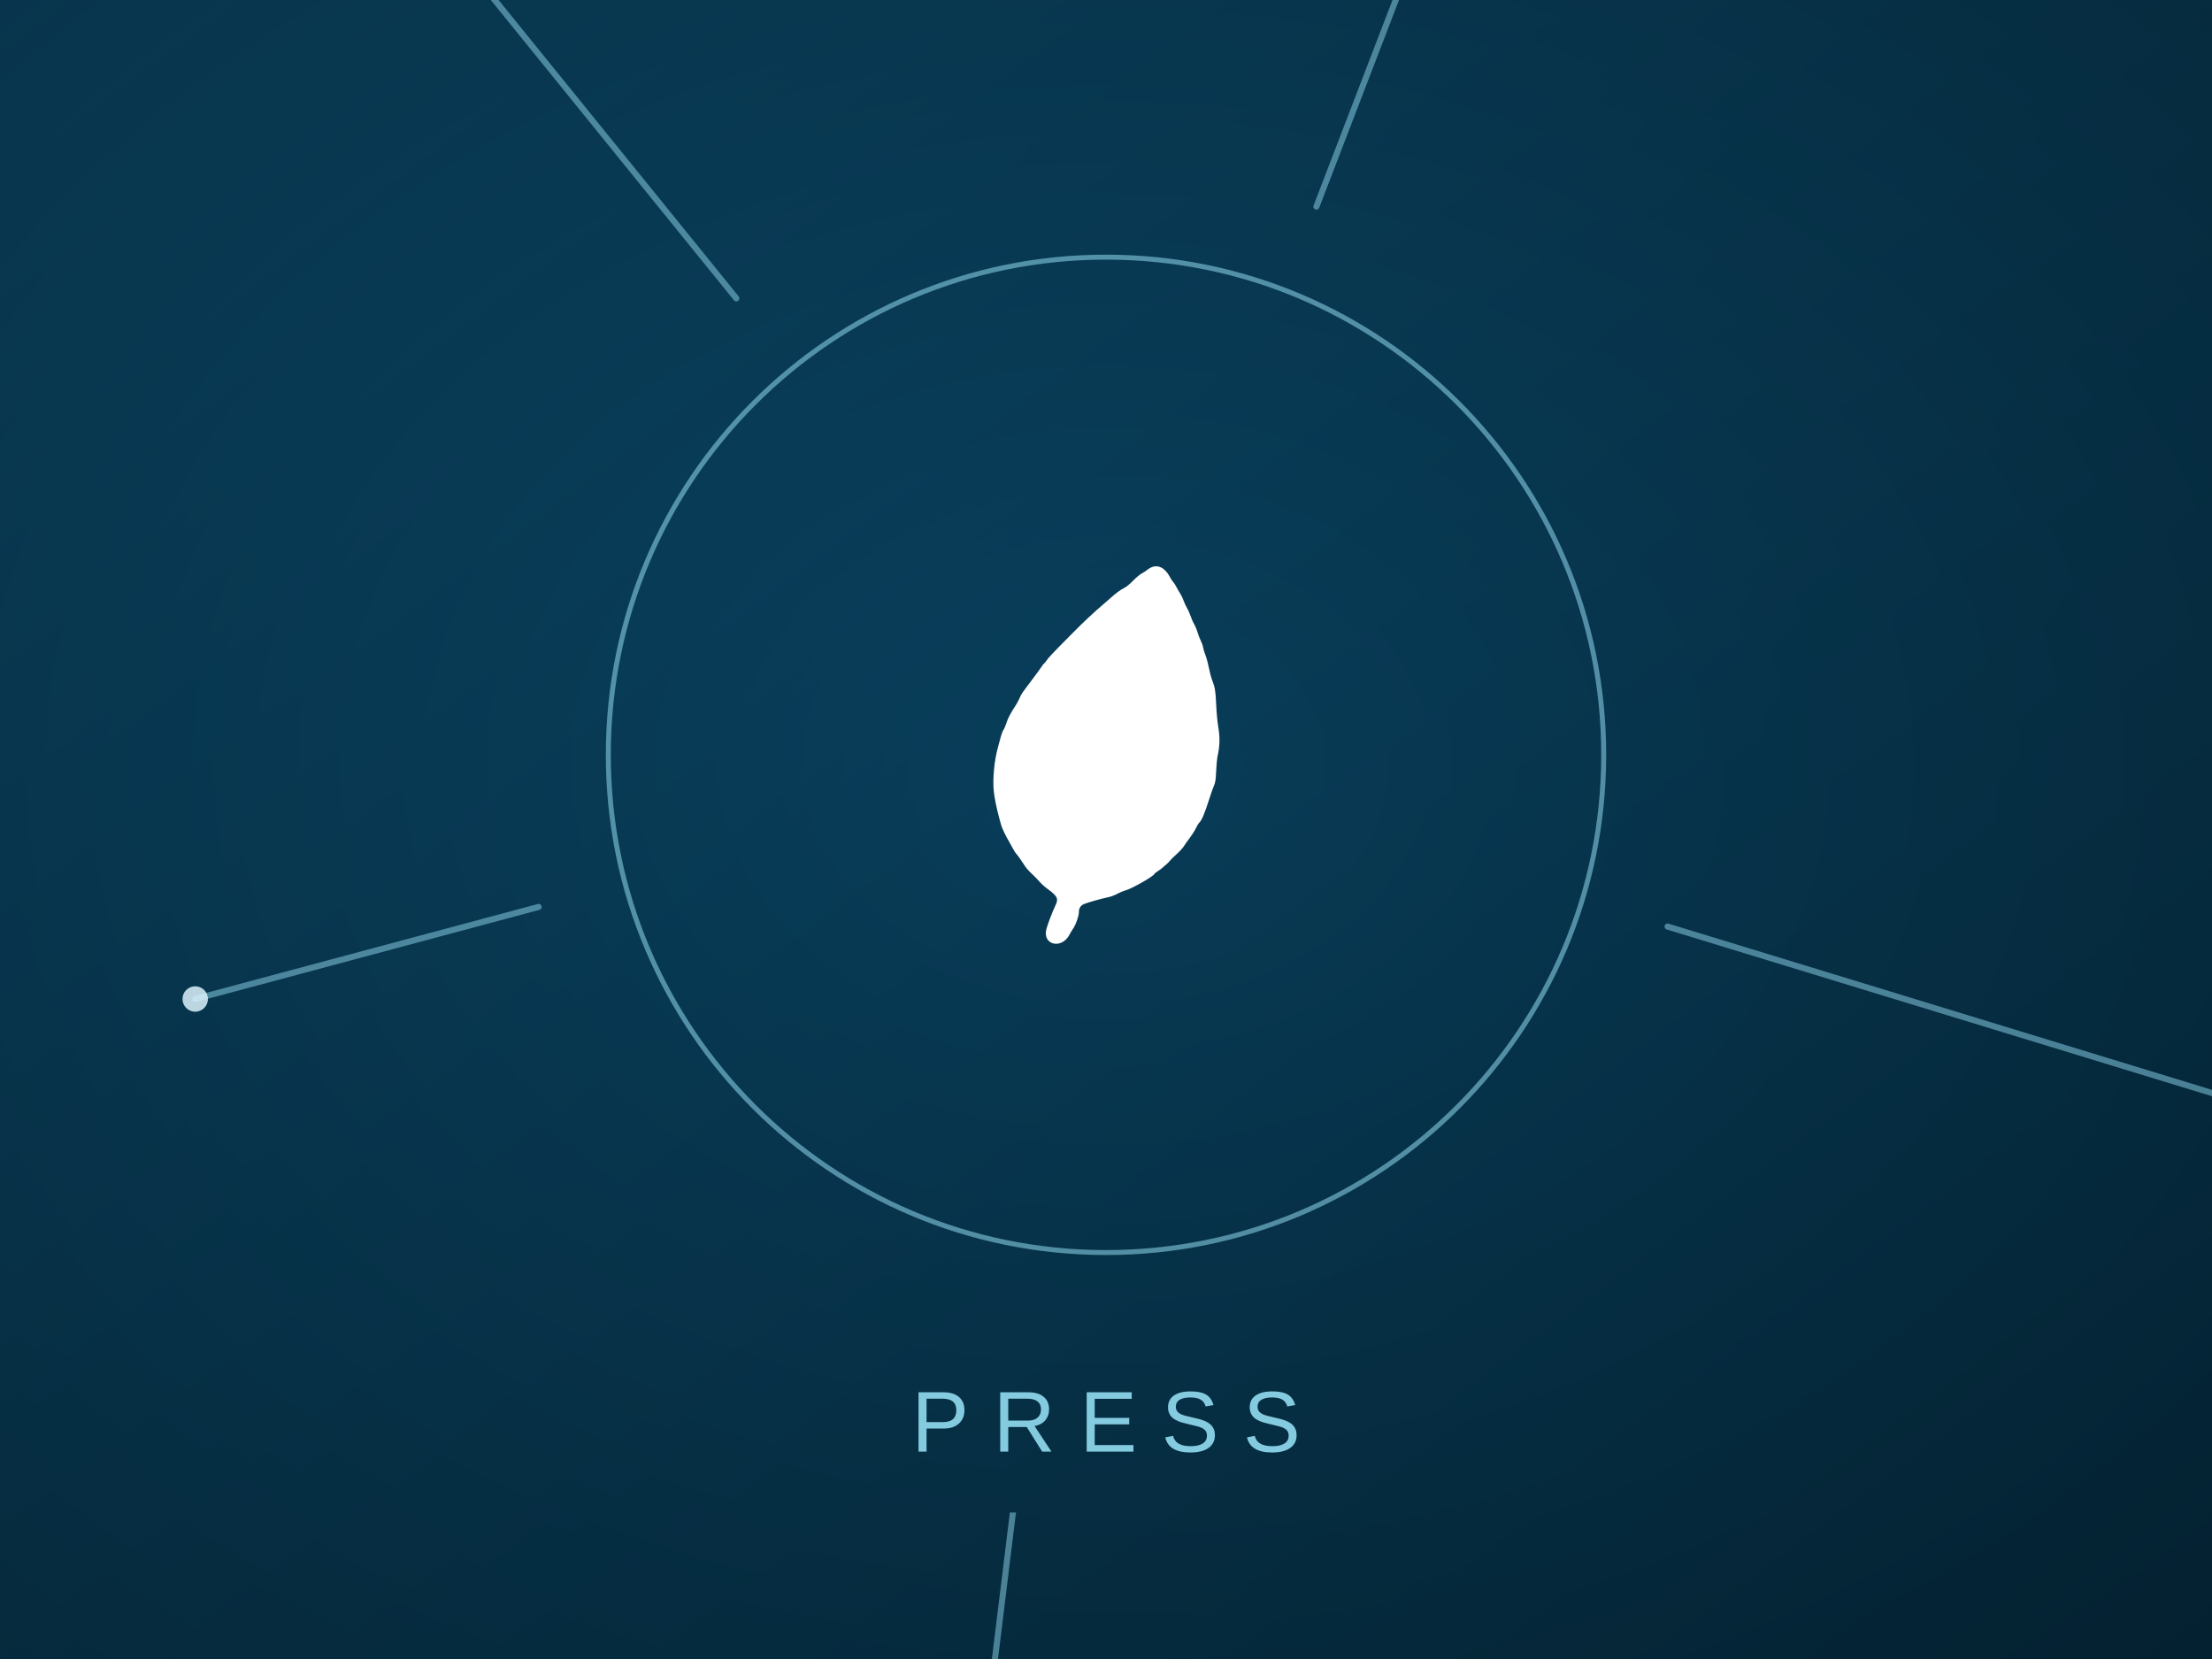
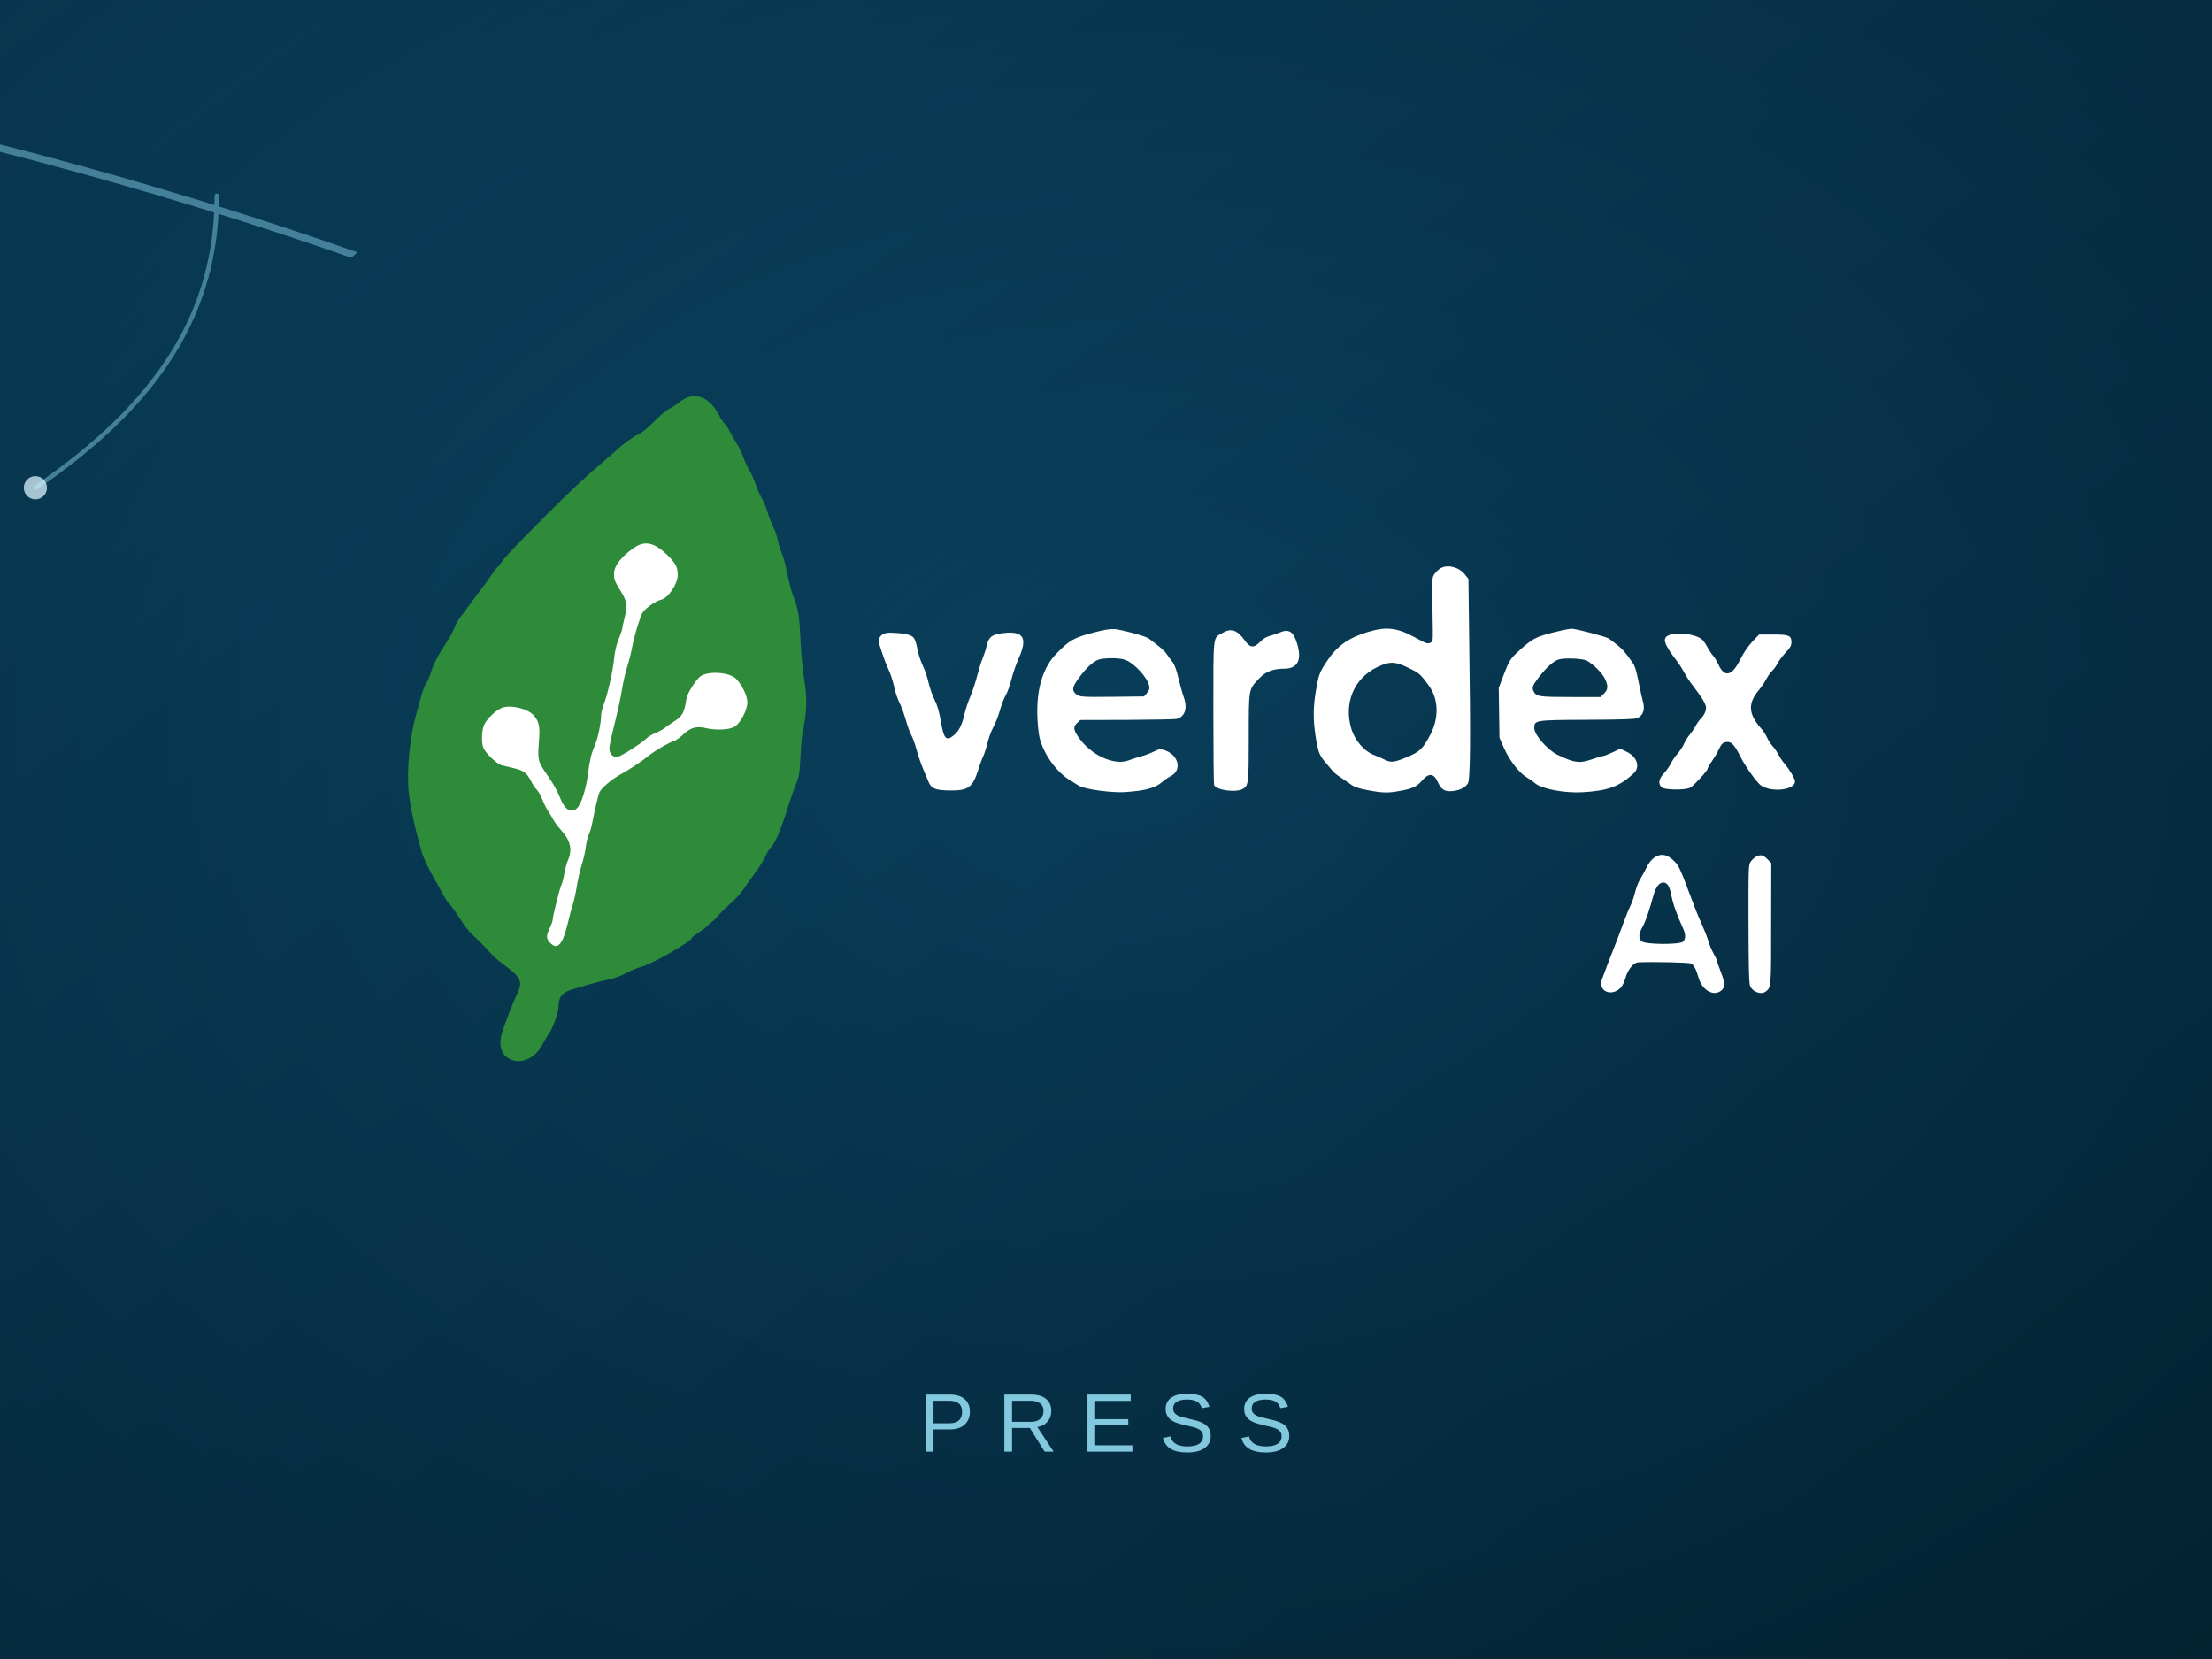
<svg xmlns="http://www.w3.org/2000/svg" width="800" height="600" viewBox="0 0 800 600" role="img" aria-label="Verdex AI">
  <defs>
    <linearGradient id="bg" x1="0" y1="0" x2="1" y2="1">
      <stop offset="0" stop-color="#0B4A6B" />
      <stop offset="1" stop-color="#052F45" />
    </linearGradient>
-     <radialGradient id="vg" cx="50%" cy="46%" r="72%">
+     <radialGradient id="vg" cx="50%" cy="44%" r="74%">
      <stop offset="0" stop-color="#000" stop-opacity="0" />
      <stop offset="1" stop-color="#000" stop-opacity="0.30" />
    </radialGradient>
    <mask id="clear">
      <rect width="800" height="600" fill="#fff" />
-       <rect x="152" y="469" width="496" height="78" rx="39" fill="#000" />
+       <rect x="108" y="76" width="584" height="376" rx="62" fill="#000" />
    </mask>
  </defs>
  <rect width="800" height="600" fill="url(#bg)" />
  <rect width="800" height="600" fill="url(#vg)" />
  <g mask="url(#clear)">
-     <g stroke="#8FD8EE" fill="none" stroke-width="2.2" stroke-linecap="round" opacity=".5">
-       <path d="M603.1,335.1 L992.9,454.3" />
-       <path d="M374.1,483.8 L335.0,802.2" />
-       <path d="M266.3,107.9 L33.2,-179.9" />
-       <path d="M476.1,74.7 L537.8,-85.9" />
-       <path d="M194.8,328.0 L70.6,361.3" />
+     <g stroke="#8FD8EE" fill="none" stroke-linecap="round" opacity=".45">
+       <path d="M-48.0,42.0 C112.0,78.0 272.0,138.0 432.0,240.0" stroke-width="2.6" />
+       <path d="M180.0,106.8 C184.0,154.8 163.2,190.8 118.4,228.0" stroke-width="1.6" />
+       <path d="M297.6,166.8 C305.6,208.8 284.8,241.8 240.0,274.8" stroke-width="1.6" />
+       <path d="M78.4,70.8 C78.4,112.8 57.6,145.8 12.8,176.4" stroke-width="1.6" />
    </g>
-     <g fill="#DAF2FB" opacity=".85">
-       <circle cx="992.9" cy="454.3" r="4.6" />
-       <circle cx="335.0" cy="802.2" r="4.6" />
-       <circle cx="33.2" cy="-179.9" r="4.6" />
-       <circle cx="537.8" cy="-85.9" r="4.6" />
-       <circle cx="70.6" cy="361.3" r="4.6" />
+     <g fill="#DAF2FB" opacity=".75">
+       <circle cx="432.0" cy="240.0" r="5.4" />
+       <circle cx="118.4" cy="228.0" r="4.2" />
+       <circle cx="240.0" cy="274.8" r="4.2" />
+       <circle cx="12.8" cy="176.4" r="4.2" />
    </g>
  </g>
-   <circle cx="400.0" cy="273.0" r="180.0" fill="none" stroke="#8FD8EE" stroke-width="1.8" opacity=".55" />
-   <g transform="translate(310.0,183.0) scale(0.24221)">
-     <svg viewBox="-195.08 -83.08 743.16 743.16" width="743.16" height="743.16" overflow="visible">
-       <g transform="translate(0,580) scale(0.1,-0.1)" fill="#FFFFFF" stroke="none">
-         <path d="M2442 5715 c-19 -8 -48 -26 -64 -40 -17 -15 -52 -37 -77 -50 -26 -12 -85 -62 -131 -109 -55 -56 -103 -95 -135 -110 -44 -20 -139 -89 -186 -135 -9 -9 -54 -47 -99 -86 -164 -140 -308 -274 -484 -452 -291 -293 -362 -368 -391 -412 -15 -22 -30 -41 -34 -41 -3 0 -22 -24 -41 -53 -19 -28 -66 -94 -105 -145 -38 -51 -86 -114 -105 -140 -19 -27 -49 -67 -66 -89 -17 -23 -39 -63 -49 -90 -10 -26 -37 -76 -59 -110 -74 -112 -116 -191 -140 -268 -14 -42 -32 -85 -41 -96 -10 -10 -28 -56 -40 -101 -12 -46 -31 -117 -43 -158 -54 -192 -81 -470 -63 -655 10 -99 41 -254 82 -405 11 -41 24 -88 29 -105 11 -42 65 -156 114 -239 23 -39 52 -93 66 -119 14 -26 34 -58 45 -69 23 -24 91 -121 132 -187 16 -25 57 -72 93 -105 36 -34 78 -76 95 -95 54 -61 90 -95 145 -136 150 -110 168 -146 122 -244 -46 -96 -120 -290 -137 -358 -62 -240 231 -307 347 -79 11 22 35 62 53 88 39 56 85 187 85 242 0 62 25 101 78 124 52 22 274 84 367 103 33 6 92 29 130 50 39 21 93 43 120 50 90 21 435 219 435 249 0 4 24 23 53 41 28 18 61 42 72 54 11 11 33 31 49 43 16 12 39 35 50 50 12 16 59 62 105 104 46 42 94 94 107 116 13 22 54 80 91 129 36 48 78 115 94 149 15 33 35 66 43 73 39 32 85 141 161 381 18 58 45 134 60 169 24 57 28 83 35 225 4 89 13 181 18 206 38 168 41 296 11 467 -11 68 -24 204 -29 323 -10 205 -16 245 -61 365 -21 58 -30 95 -64 251 -8 39 -26 98 -39 130 -13 32 -27 79 -31 104 -4 25 -20 70 -35 100 -15 30 -38 89 -50 130 -12 41 -35 95 -50 120 -16 25 -38 76 -50 113 -12 37 -37 92 -54 122 -18 29 -40 78 -50 107 -9 29 -32 78 -51 108 -19 30 -48 80 -64 111 -16 30 -37 61 -45 68 -9 8 -31 41 -48 74 -72 134 -174 186 -276 142z" />
-       </g>
-     </svg>
+   <g transform="translate(144.0,140.3) scale(0.42667)">
+     <g transform="translate(0,580) scale(0.1,-0.1)" fill="#2E8B3A" stroke="none">
+       <path d="M2442 5715 c-19 -8 -48 -26 -64 -40 -17 -15 -52 -37 -77 -50 -26 -12 -85 -62 -131 -109 -55 -56 -103 -95 -135 -110 -44 -20 -139 -89 -186 -135 -9 -9 -54 -47 -99 -86 -164 -140 -308 -274 -484 -452 -291 -293 -362 -368 -391 -412 -15 -22 -30 -41 -34 -41 -3 0 -22 -24 -41 -53 -19 -28 -66 -94 -105 -145 -38 -51 -86 -114 -105 -140 -19 -27 -49 -67 -66 -89 -17 -23 -39 -63 -49 -90 -10 -26 -37 -76 -59 -110 -74 -112 -116 -191 -140 -268 -14 -42 -32 -85 -41 -96 -10 -10 -28 -56 -40 -101 -12 -46 -31 -117 -43 -158 -54 -192 -81 -470 -63 -655 10 -99 41 -254 82 -405 11 -41 24 -88 29 -105 11 -42 65 -156 114 -239 23 -39 52 -93 66 -119 14 -26 34 -58 45 -69 23 -24 91 -121 132 -187 16 -25 57 -72 93 -105 36 -34 78 -76 95 -95 54 -61 90 -95 145 -136 150 -110 168 -146 122 -244 -46 -96 -120 -290 -137 -358 -62 -240 231 -307 347 -79 11 22 35 62 53 88 39 56 85 187 85 242 0 62 25 101 78 124 52 22 274 84 367 103 33 6 92 29 130 50 39 21 93 43 120 50 90 21 435 219 435 249 0 4 24 23 53 41 28 18 61 42 72 54 11 11 33 31 49 43 16 12 39 35 50 50 12 16 59 62 105 104 46 42 94 94 107 116 13 22 54 80 91 129 36 48 78 115 94 149 15 33 35 66 43 73 39 32 85 141 161 381 18 58 45 134 60 169 24 57 28 83 35 225 4 89 13 181 18 206 38 168 41 296 11 467 -11 68 -24 204 -29 323 -10 205 -16 245 -61 365 -21 58 -30 95 -64 251 -8 39 -26 98 -39 130 -13 32 -27 79 -31 104 -4 25 -20 70 -35 100 -15 30 -38 89 -50 130 -12 41 -35 95 -50 120 -16 25 -38 76 -50 113 -12 37 -37 92 -54 122 -18 29 -40 78 -50 107 -9 29 -32 78 -51 108 -19 30 -48 80 -64 111 -16 30 -37 61 -45 68 -9 8 -31 41 -48 74 -72 134 -174 186 -276 142z" />
+     </g>
+     <g transform="translate(0,580) scale(0.1,-0.1)" fill="#FFFFFF" stroke="none">
+       <path d="M2009 4451 c-111 -72 -179 -157 -179 -225 0 -53 4 -63 62 -158 47 -76 52 -115 28 -213 -11 -44 -20 -86 -20 -93 0 -8 -14 -48 -30 -89 -21 -52 -34 -106 -40 -173 -11 -107 -57 -307 -89 -388 -12 -29 -21 -70 -21 -91 0 -61 -28 -195 -54 -253 -29 -68 -42 -121 -56 -233 -17 -138 -61 -273 -99 -302 -52 -40 -101 -5 -141 99 -20 50 -59 120 -102 181 -83 117 -87 133 -75 285 11 130 3 173 -44 226 -49 57 -188 91 -265 66 -49 -16 -132 -94 -155 -145 -22 -46 -25 -155 -6 -197 21 -48 116 -137 156 -147 20 -5 67 -16 105 -25 80 -18 107 -40 143 -110 13 -27 36 -60 49 -73 14 -14 34 -50 46 -81 12 -32 33 -75 48 -97 15 -22 35 -56 45 -75 10 -19 42 -61 70 -93 76 -84 93 -163 54 -251 -11 -26 -25 -77 -31 -114 -6 -37 -16 -79 -24 -93 -14 -28 -74 -266 -74 -296 0 -10 -11 -42 -25 -71 -32 -68 -31 -89 2 -124 65 -68 108 -17 154 177 11 50 29 115 39 146 11 30 26 102 35 159 10 57 28 137 41 178 14 42 29 108 34 149 5 40 17 87 25 104 9 17 23 63 30 102 27 137 52 243 63 263 19 37 106 109 177 148 84 47 174 106 235 156 57 46 178 116 216 126 16 4 52 30 81 57 62 58 109 72 188 54 88 -21 204 -15 246 11 51 31 109 142 109 207 0 55 -46 150 -96 200 -59 59 -253 68 -310 14 -40 -38 -103 -140 -109 -178 -21 -128 -33 -151 -106 -198 -24 -15 -60 -40 -79 -55 -19 -14 -55 -34 -80 -44 -25 -9 -61 -31 -80 -49 -53 -48 -205 -144 -238 -151 -40 -8 -72 23 -72 70 0 19 20 112 44 207 24 96 52 222 61 281 9 59 29 150 46 202 16 51 36 131 44 177 16 86 56 218 83 278 17 36 112 105 161 116 60 13 141 134 141 212 0 64 -20 101 -93 171 -105 100 -183 118 -268 63z" />
+     </g>
+     <g transform="translate(0,580) scale(0.1,-0.1)" fill="#FFFFFF" stroke="none">
+       <path d="M8844 4276 c-17 -7 -42 -29 -55 -47 -27 -38 -25 -18 -21 -344 4 -253 6 -234 -22 -246 -20 -10 -36 -4 -117 41 -162 89 -250 100 -414 50 -163 -50 -259 -119 -343 -247 -64 -97 -69 -111 -93 -251 -23 -137 -24 -238 -4 -375 22 -143 32 -170 86 -232 26 -30 53 -63 61 -73 7 -10 38 -35 68 -54 30 -20 71 -48 90 -62 26 -19 65 -32 140 -46 127 -24 172 -25 281 -4 100 19 134 35 177 85 59 69 101 64 136 -15 28 -63 62 -82 131 -72 58 7 100 29 122 63 21 31 24 361 11 1251 l-6 483 -27 34 c-46 62 -138 90 -201 61z m-278 -850 c91 -44 100 -52 174 -155 79 -109 83 -272 9 -410 -63 -120 -88 -144 -199 -191 -108 -45 -135 -48 -190 -20 -21 11 -63 29 -92 40 -80 31 -159 123 -188 219 -67 218 22 431 220 525 106 50 150 49 266 -8z M5877 3722 c-152 -41 -189 -62 -300 -177 -135 -140 -186 -371 -147 -672 19 -143 135 -319 264 -398 27 -16 61 -38 76 -47 44 -29 277 -61 388 -54 178 12 258 34 320 87 18 16 50 38 71 49 100 50 65 184 -57 221 -34 10 -44 8 -88 -14 -28 -14 -78 -33 -111 -41 -33 -9 -76 -23 -96 -31 -124 -52 -331 44 -435 201 -39 58 -40 83 -6 115 l26 24 391 1 c216 1 407 5 424 8 71 16 96 90 63 182 -12 32 -32 106 -46 163 -17 73 -32 114 -51 139 -16 19 -38 49 -50 68 -19 28 -58 61 -152 131 -27 20 -230 74 -291 79 -41 2 -91 -7 -193 -34z m284 -226 c77 -27 191 -151 205 -222 5 -24 0 -37 -19 -60 l-25 -29 -258 -3 c-278 -3 -294 -2 -324 28 -31 31 -24 59 33 136 60 80 110 128 158 149 42 18 181 19 230 1z M9865 3745 c-221 -51 -244 -62 -375 -183 -63 -58 -74 -76 -126 -211 l-35 -94 3 -211 3 -211 38 -87 c46 -103 128 -210 189 -246 24 -14 58 -38 75 -53 56 -48 250 -85 402 -76 215 12 312 48 434 160 57 53 29 140 -58 182 l-55 27 -66 -31 c-36 -17 -73 -31 -80 -31 -8 0 -47 -11 -86 -25 -113 -40 -158 -34 -302 36 -85 42 -196 169 -196 226 0 67 5 68 448 70 277 1 402 5 422 13 55 23 72 75 49 150 -5 19 -21 91 -35 159 -17 90 -31 135 -49 160 -69 97 -84 114 -130 151 -28 22 -59 46 -71 55 -22 16 -283 85 -318 84 -11 0 -48 -7 -81 -14z m211 -257 c53 -28 131 -106 153 -153 29 -61 27 -91 -8 -126 l-29 -29 -254 0 c-270 0 -292 4 -314 49 -15 30 -9 48 41 114 66 86 129 143 171 155 56 16 202 9 240 -10z M6990 3725 c-86 -50 -80 6 -80 -672 0 -331 3 -609 6 -618 18 -46 192 -68 247 -32 45 29 47 48 47 435 0 418 -2 404 87 498 55 59 118 84 213 84 115 0 153 74 109 215 -31 102 -71 126 -151 90 -18 -8 -53 -19 -77 -26 -29 -7 -58 -24 -83 -50 -56 -56 -86 -54 -132 11 -63 88 -115 106 -186 65z M4139 3723 c-48 -8 -75 -47 -62 -91 33 -105 57 -173 83 -227 15 -33 35 -95 44 -137 8 -43 29 -104 45 -136 17 -33 41 -100 55 -150 14 -50 35 -106 45 -124 11 -18 32 -76 46 -128 24 -85 41 -130 103 -274 22 -52 58 -66 174 -68 160 -2 196 24 244 172 14 47 34 101 44 120 9 19 25 69 35 110 10 41 32 102 50 135 18 33 43 96 55 140 12 44 34 103 50 130 16 28 38 90 49 138 12 47 39 126 61 175 79 176 40 236 -138 213 -90 -11 -116 -32 -133 -105 -6 -28 -22 -76 -34 -106 -13 -30 -35 -102 -50 -160 -15 -58 -41 -134 -57 -170 -16 -36 -38 -103 -49 -149 -22 -93 -44 -137 -90 -176 -63 -53 -84 -30 -109 118 -15 86 -29 135 -54 185 -18 37 -42 103 -51 147 -10 44 -31 106 -47 139 -16 32 -36 91 -44 130 -19 97 -29 115 -67 130 -35 15 -156 26 -198 19z M10773 3705 c-61 -26 -48 -71 69 -224 20 -26 46 -68 58 -92 13 -24 38 -64 57 -89 127 -169 140 -195 123 -244 -6 -18 -22 -44 -36 -57 -14 -13 -35 -42 -46 -64 -12 -22 -34 -55 -50 -74 -17 -19 -38 -53 -48 -77 -10 -23 -34 -60 -53 -81 -19 -21 -45 -58 -57 -83 -12 -25 -40 -64 -61 -87 -45 -49 -51 -89 -18 -119 26 -23 202 -24 242 -2 31 18 147 144 147 161 0 7 16 36 36 63 19 27 46 72 59 101 17 37 31 54 49 59 53 13 78 -10 136 -126 35 -69 105 -172 155 -225 72 -77 305 -62 305 20 0 23 -47 102 -91 153 -16 18 -38 52 -50 75 -12 23 -34 56 -50 72 -15 17 -35 48 -45 70 -9 21 -33 59 -54 82 -106 121 -110 210 -16 322 21 25 48 65 61 90 13 25 35 57 50 71 15 14 36 43 47 65 11 22 42 63 69 92 39 41 49 59 49 86 0 58 -20 67 -155 67 l-119 0 -59 -62 c-36 -39 -73 -94 -99 -146 -71 -146 -136 -161 -188 -44 -12 26 -31 58 -44 72 -13 14 -36 49 -51 77 -15 29 -38 59 -50 67 -63 42 -209 59 -272 31z M10635 1809 c-19 -17 -44 -52 -55 -77 -12 -26 -34 -67 -50 -92 -16 -25 -36 -76 -45 -114 -9 -38 -27 -91 -41 -118 -13 -26 -42 -97 -63 -156 -22 -59 -53 -143 -71 -187 -17 -44 -45 -116 -62 -160 -16 -44 -36 -97 -44 -118 -37 -99 79 -151 158 -72 14 13 32 52 42 86 19 69 68 128 107 130 138 6 430 -1 448 -10 25 -14 43 -48 64 -121 31 -106 126 -160 191 -109 35 27 34 67 -4 162 -16 42 -30 81 -30 87 0 7 -13 36 -29 64 -16 28 -37 77 -46 109 -9 32 -32 90 -50 130 -19 40 -47 109 -64 152 -133 356 -134 358 -190 408 -55 50 -113 52 -166 6z m124 -218 c11 -11 24 -45 30 -78 17 -88 45 -168 101 -291 24 -52 25 -89 3 -114 -26 -29 -324 -27 -353 2 -28 28 -25 64 9 124 26 47 54 128 95 278 24 84 75 119 115 79z M11511 1827 c-13 -6 -33 -25 -45 -40 -20 -28 -21 -36 -20 -527 1 -380 4 -507 14 -530 21 -50 93 -76 131 -47 48 37 47 29 47 576 l1 514 -34 34 c-35 35 -56 40 -94 20z" />
+     </g>
  </g>
-   <text x="400" y="525" text-anchor="middle" font-family="Space Grotesk,Helvetica Neue,Arial,sans-serif" font-size="31.2" font-weight="500" letter-spacing="8.74" fill="#8FD8EE" opacity=".92">PRESS</text>
+   <text x="400" y="525" text-anchor="middle" font-family="Space Grotesk,Helvetica Neue,Arial,sans-serif" font-size="30.0" font-weight="500" letter-spacing="8.40" fill="#8FD8EE" opacity=".9">PRESS</text>
</svg>
